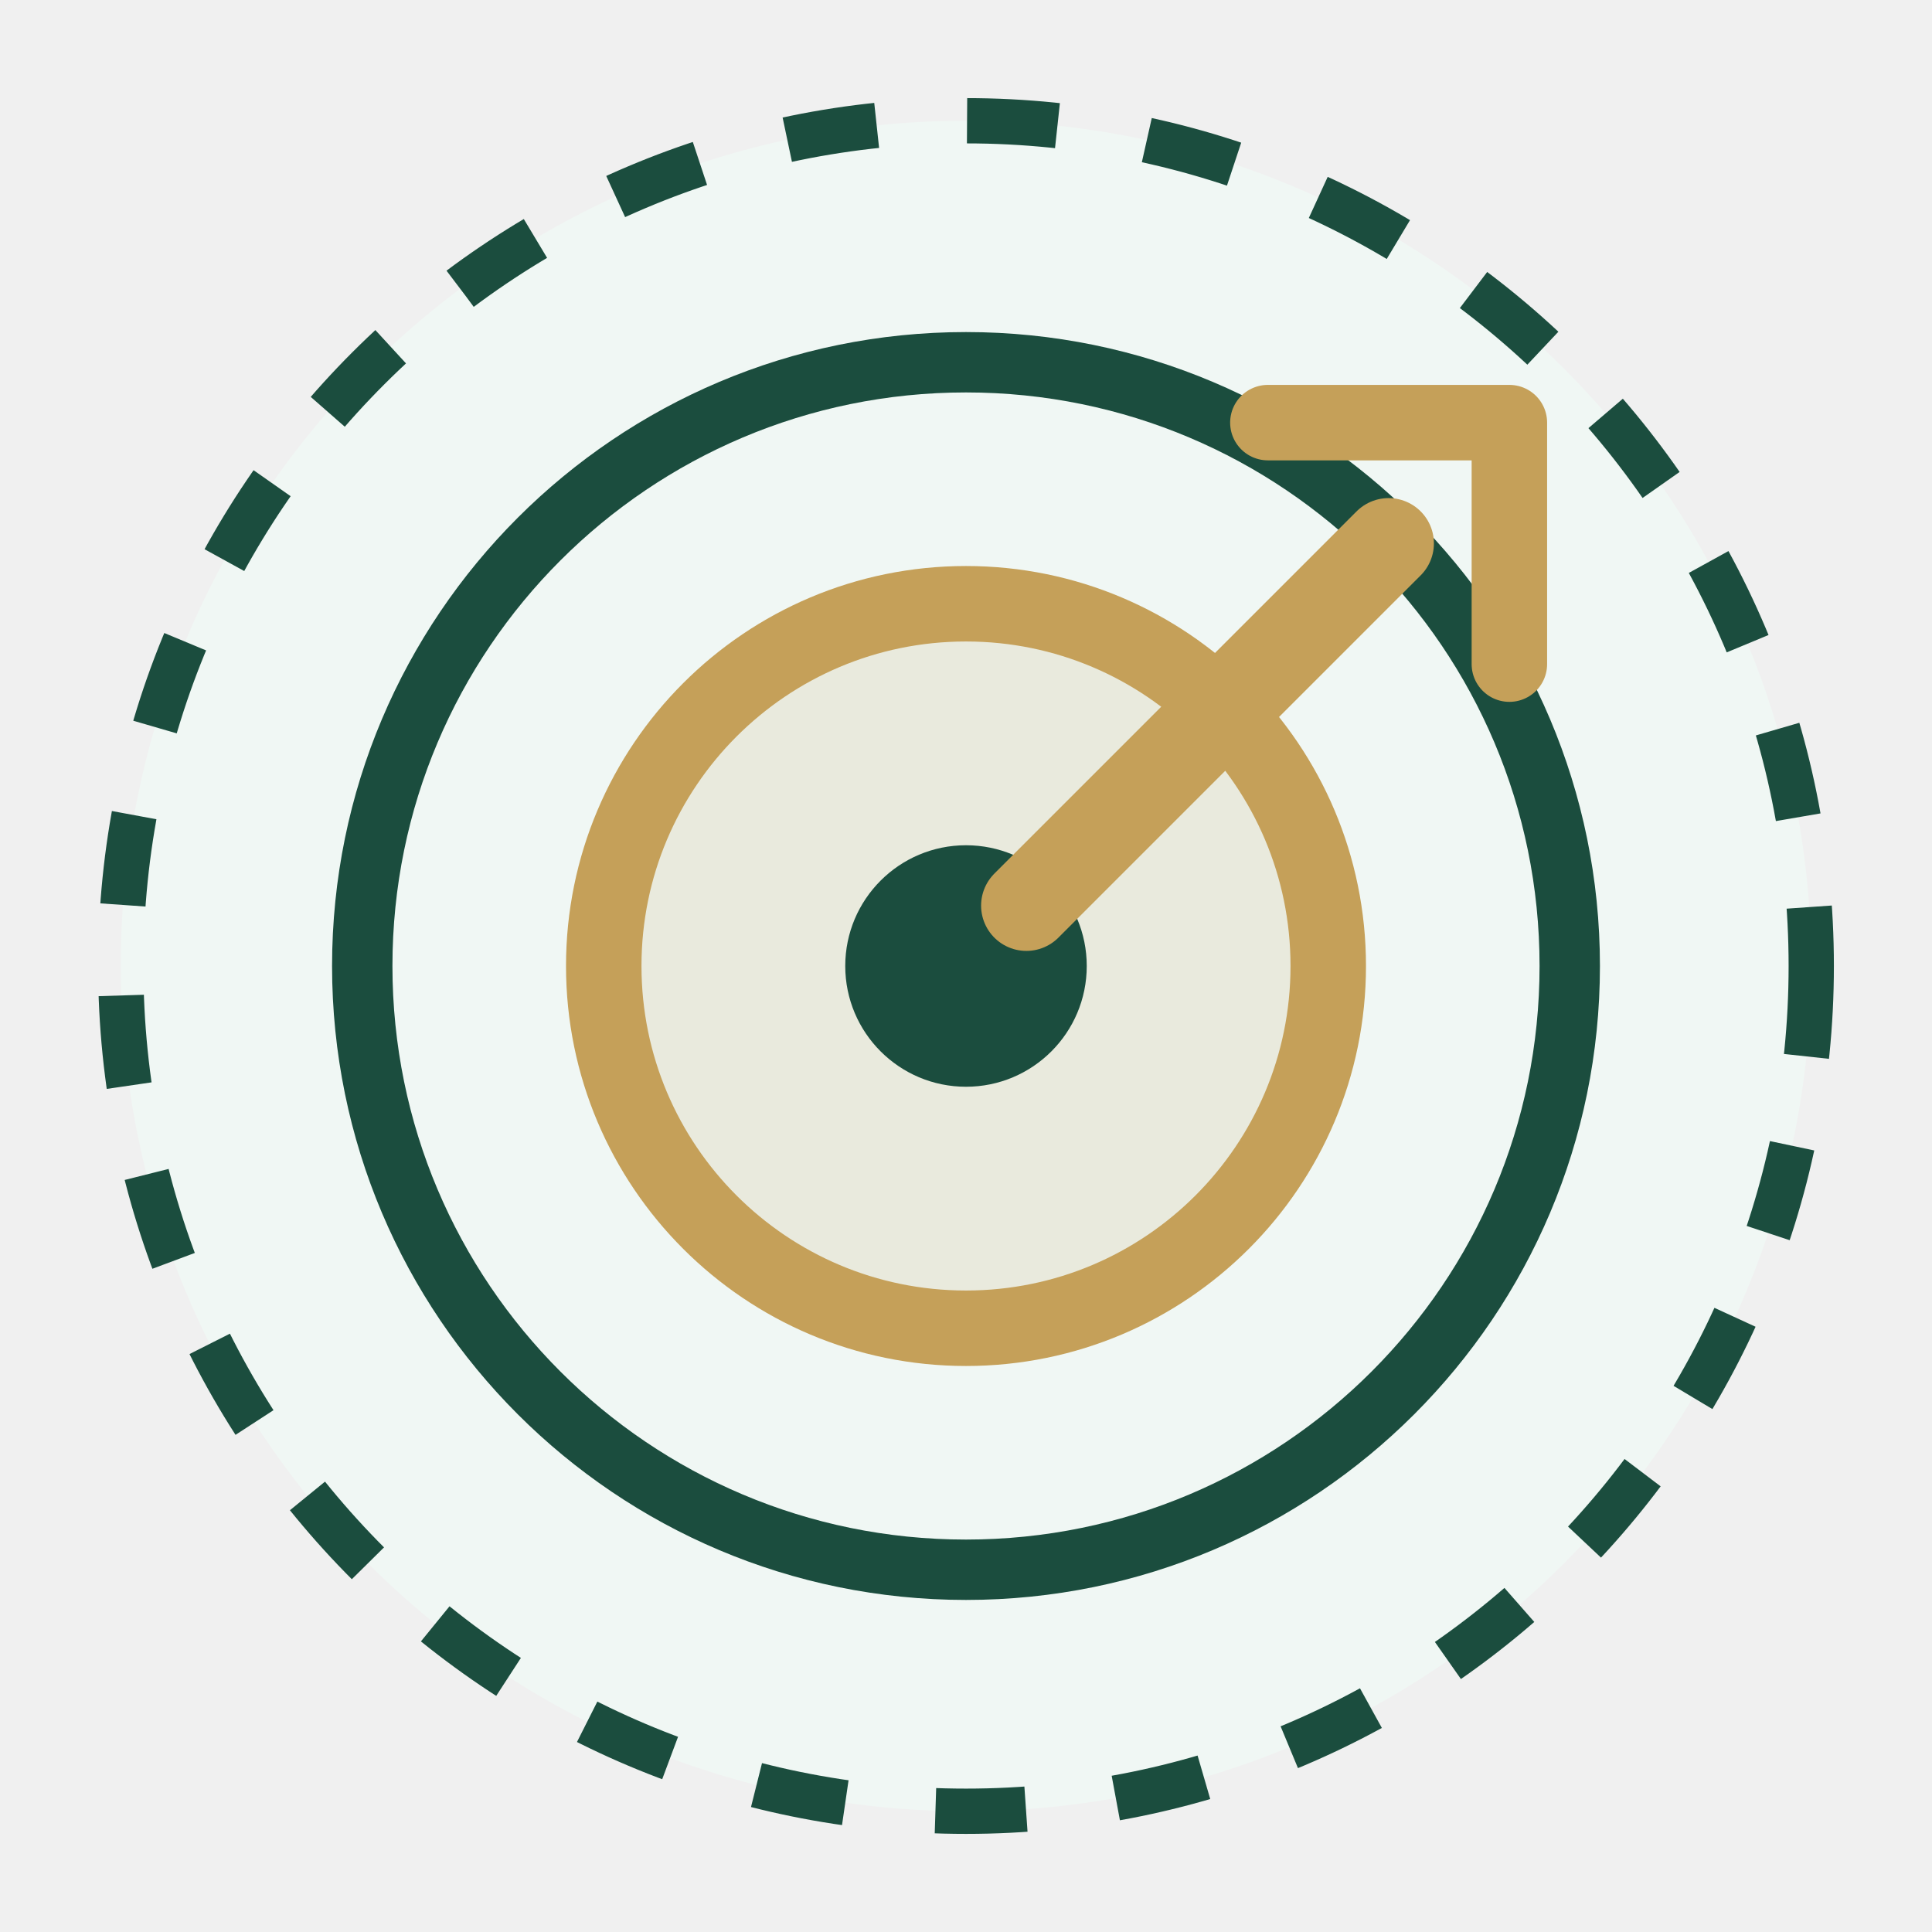
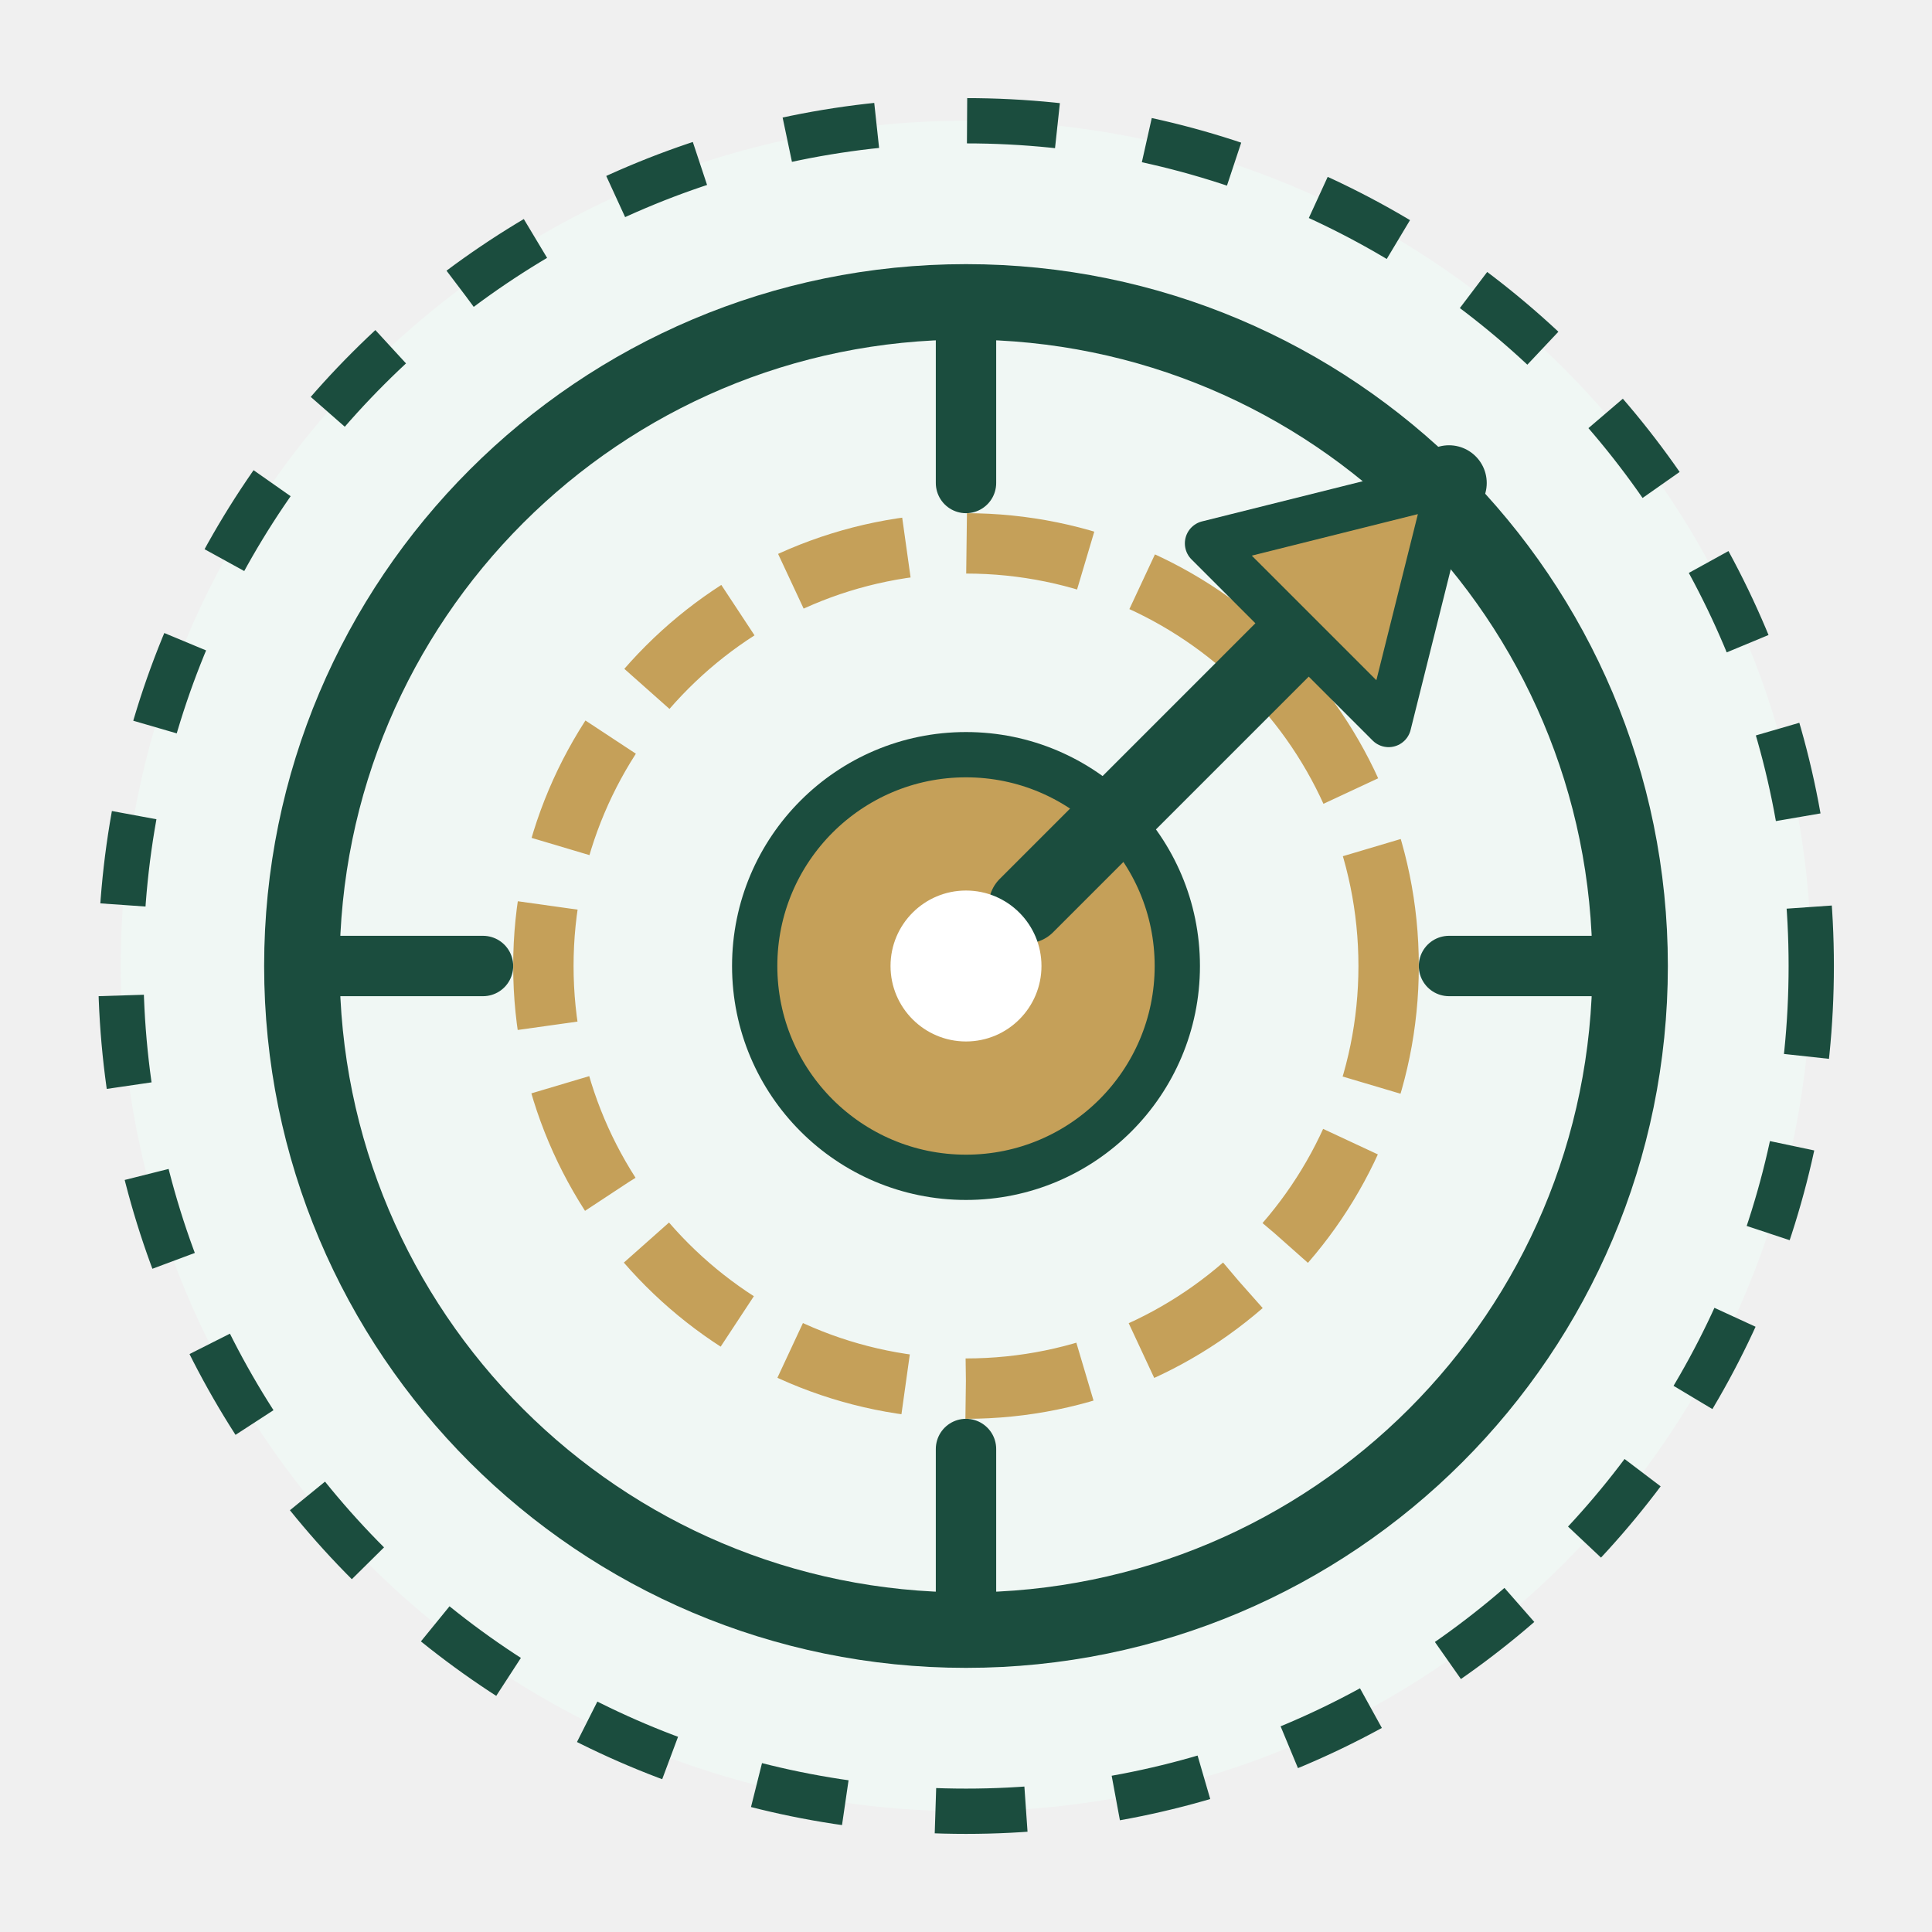
<svg xmlns="http://www.w3.org/2000/svg" width="64" height="64" viewBox="0 0 64 64" fill="none">
  <circle cx="32" cy="32" r="28" fill="#F0F7F4" stroke="#1B4D3E" stroke-width="1.5" stroke-dasharray="3 3" />
-   <circle cx="32" cy="32" r="20" stroke="#1B4D3E" stroke-width="2" stroke-linecap="round" />
-   <circle cx="32" cy="32" r="12" stroke="#C5A059" stroke-width="2.5" fill="#C5A059" fill-opacity="0.15" />
-   <circle cx="32" cy="32" r="4" fill="#1B4D3E" />
-   <path d="M46 18L34 30" stroke="#C5A059" stroke-width="3" stroke-linecap="round" />
-   <path d="M42 14L50 14L50 22" stroke="#C5A059" stroke-width="2.5" stroke-linecap="round" stroke-linejoin="round" />
+   <circle cx="32" cy="32" r="22" stroke="#1B4D3E" stroke-width="2.5" />
+   <path d="M32 10V16" stroke="#1B4D3E" stroke-width="2" stroke-linecap="round" />
+   <path d="M32 48V54" stroke="#1B4D3E" stroke-width="2" stroke-linecap="round" />
+   <path d="M10 32H16" stroke="#1B4D3E" stroke-width="2" stroke-linecap="round" />
+   <path d="M48 32H54" stroke="#1B4D3E" stroke-width="2" stroke-linecap="round" />
+   <circle cx="32" cy="32" r="14" stroke="#C5A059" stroke-width="2" stroke-dasharray="4 2" />
+   <circle cx="32" cy="32" r="7" fill="#C5A059" stroke="#1B4D3E" stroke-width="1.5" />
+   <path d="M48 16L34 30" stroke="#1B4D3E" stroke-width="2.5" stroke-linecap="round" />
+   <path d="M48 16L40 18L46 24L48 16Z" fill="#C5A059" stroke="#1B4D3E" stroke-width="1.5" stroke-linejoin="round" />
+   <circle cx="32" cy="32" r="2.5" fill="#FFFFFF" />
</svg>
